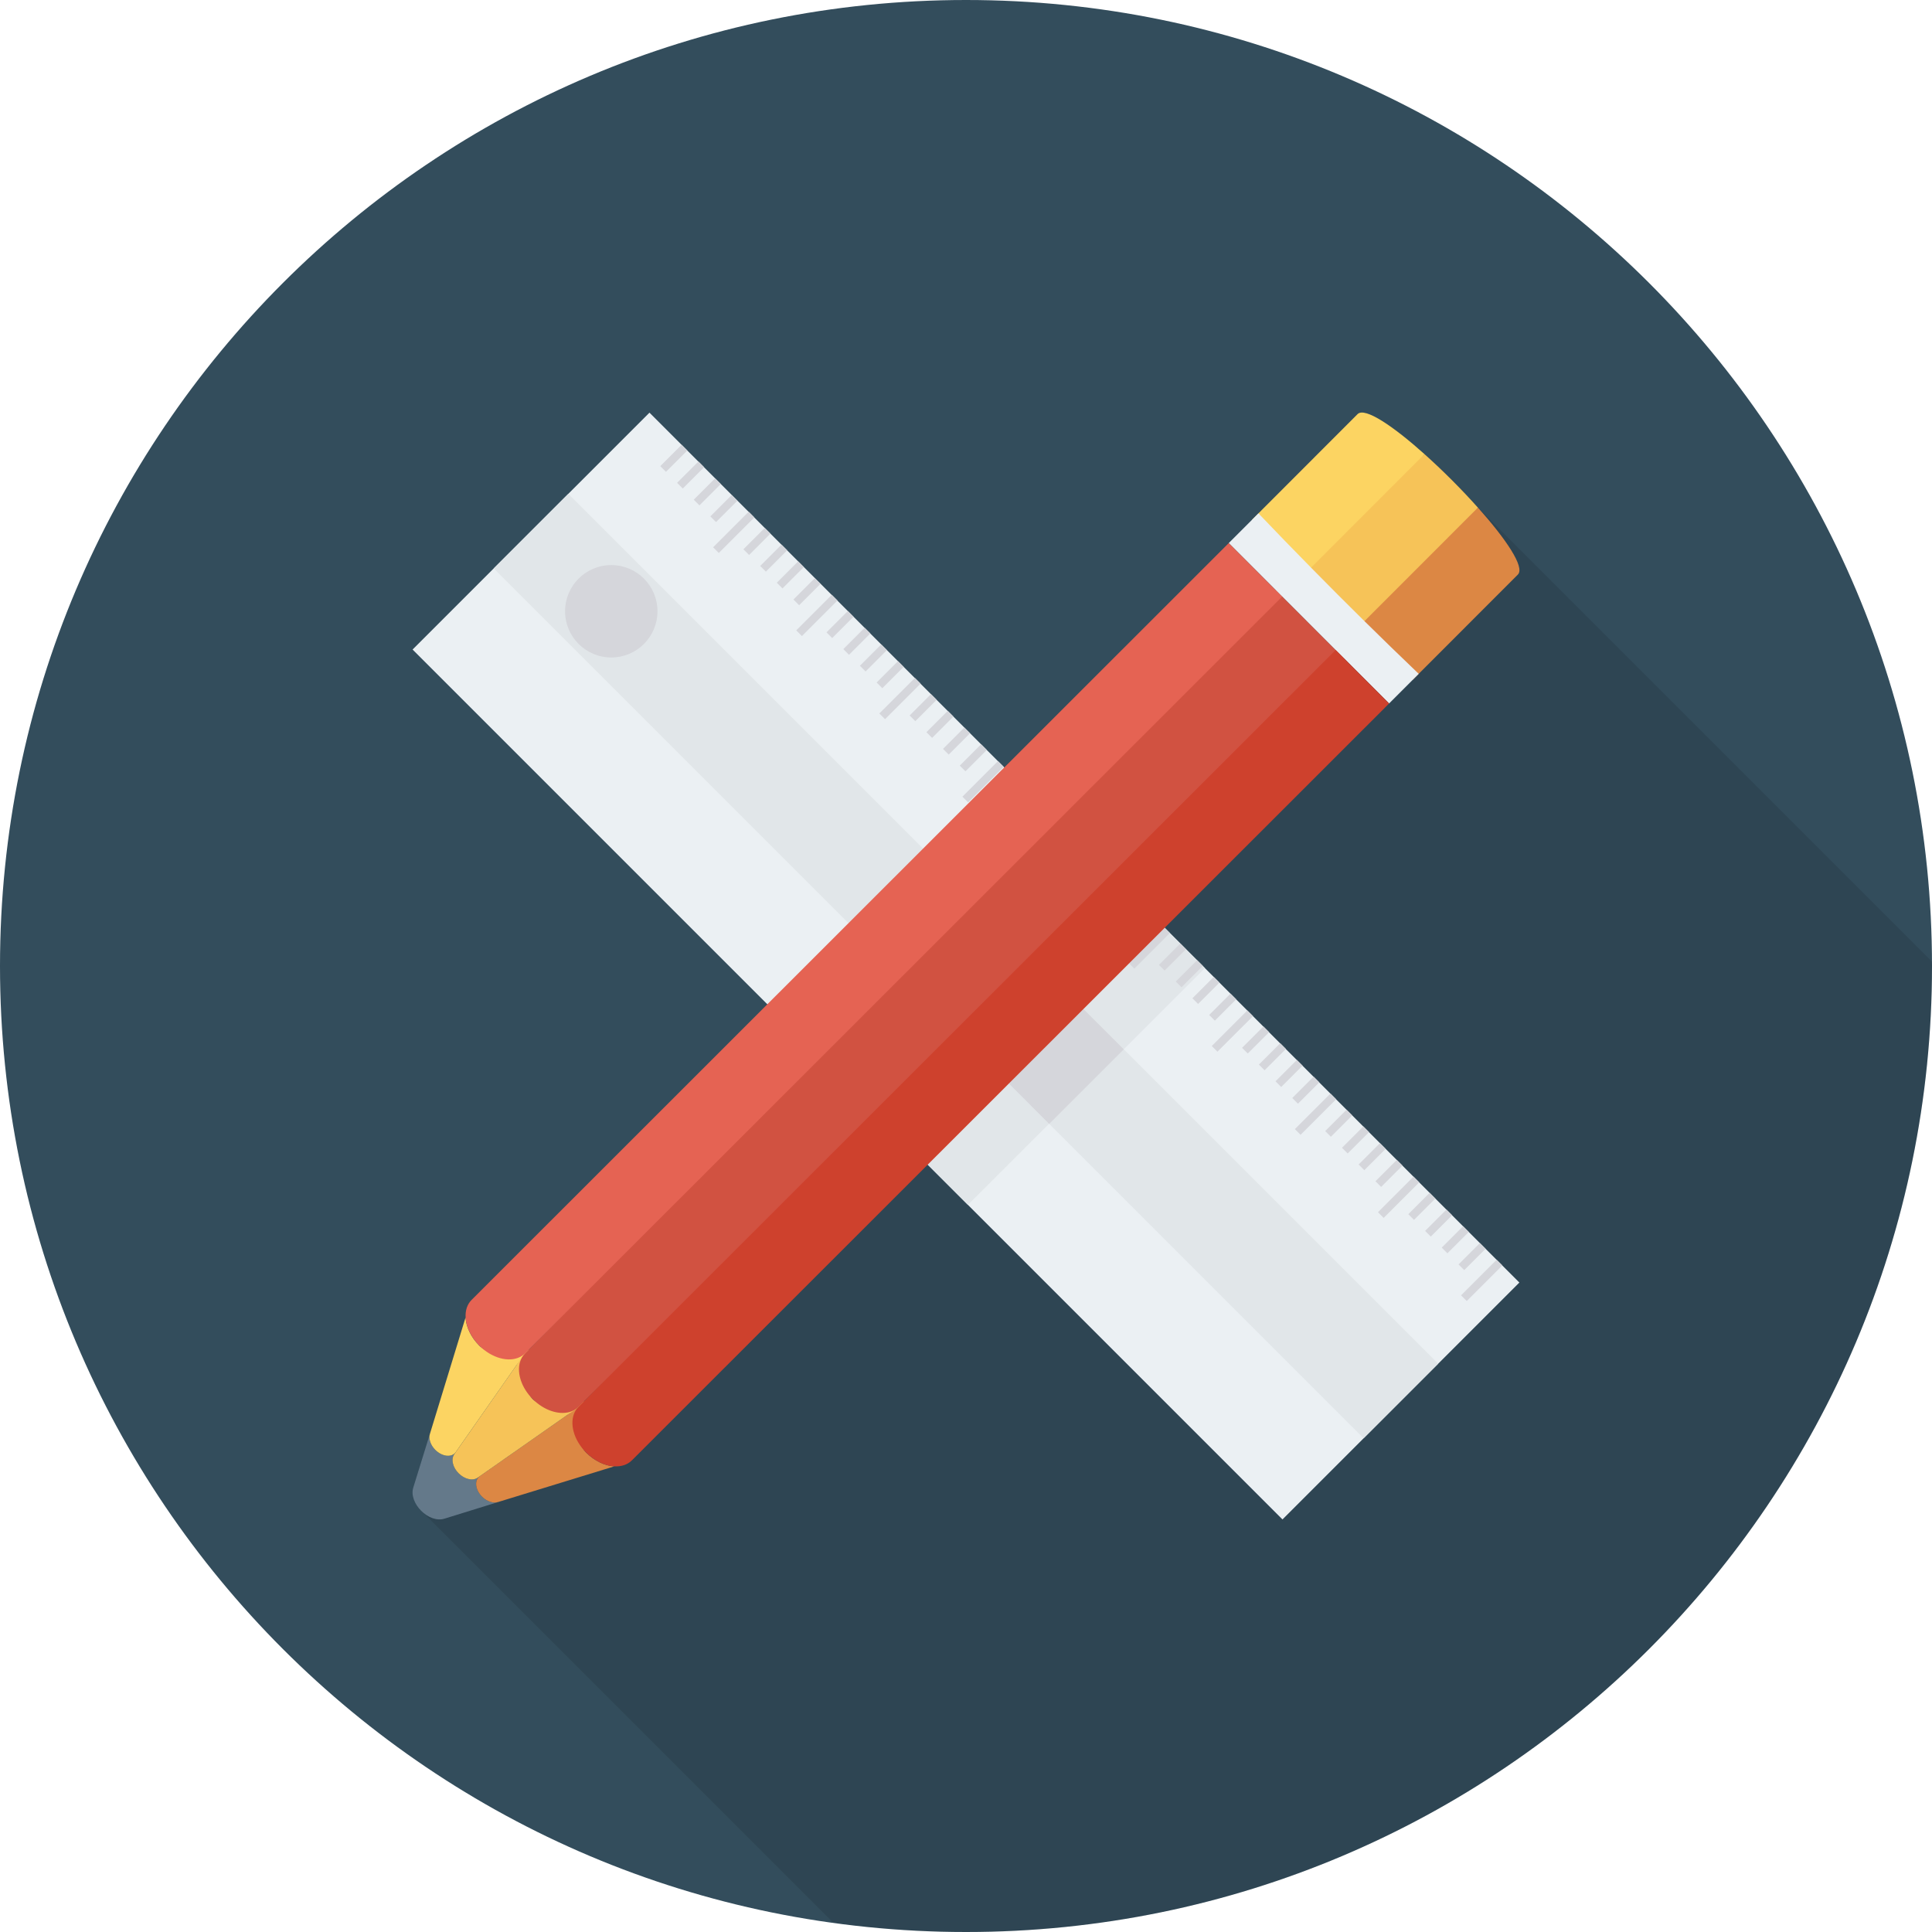
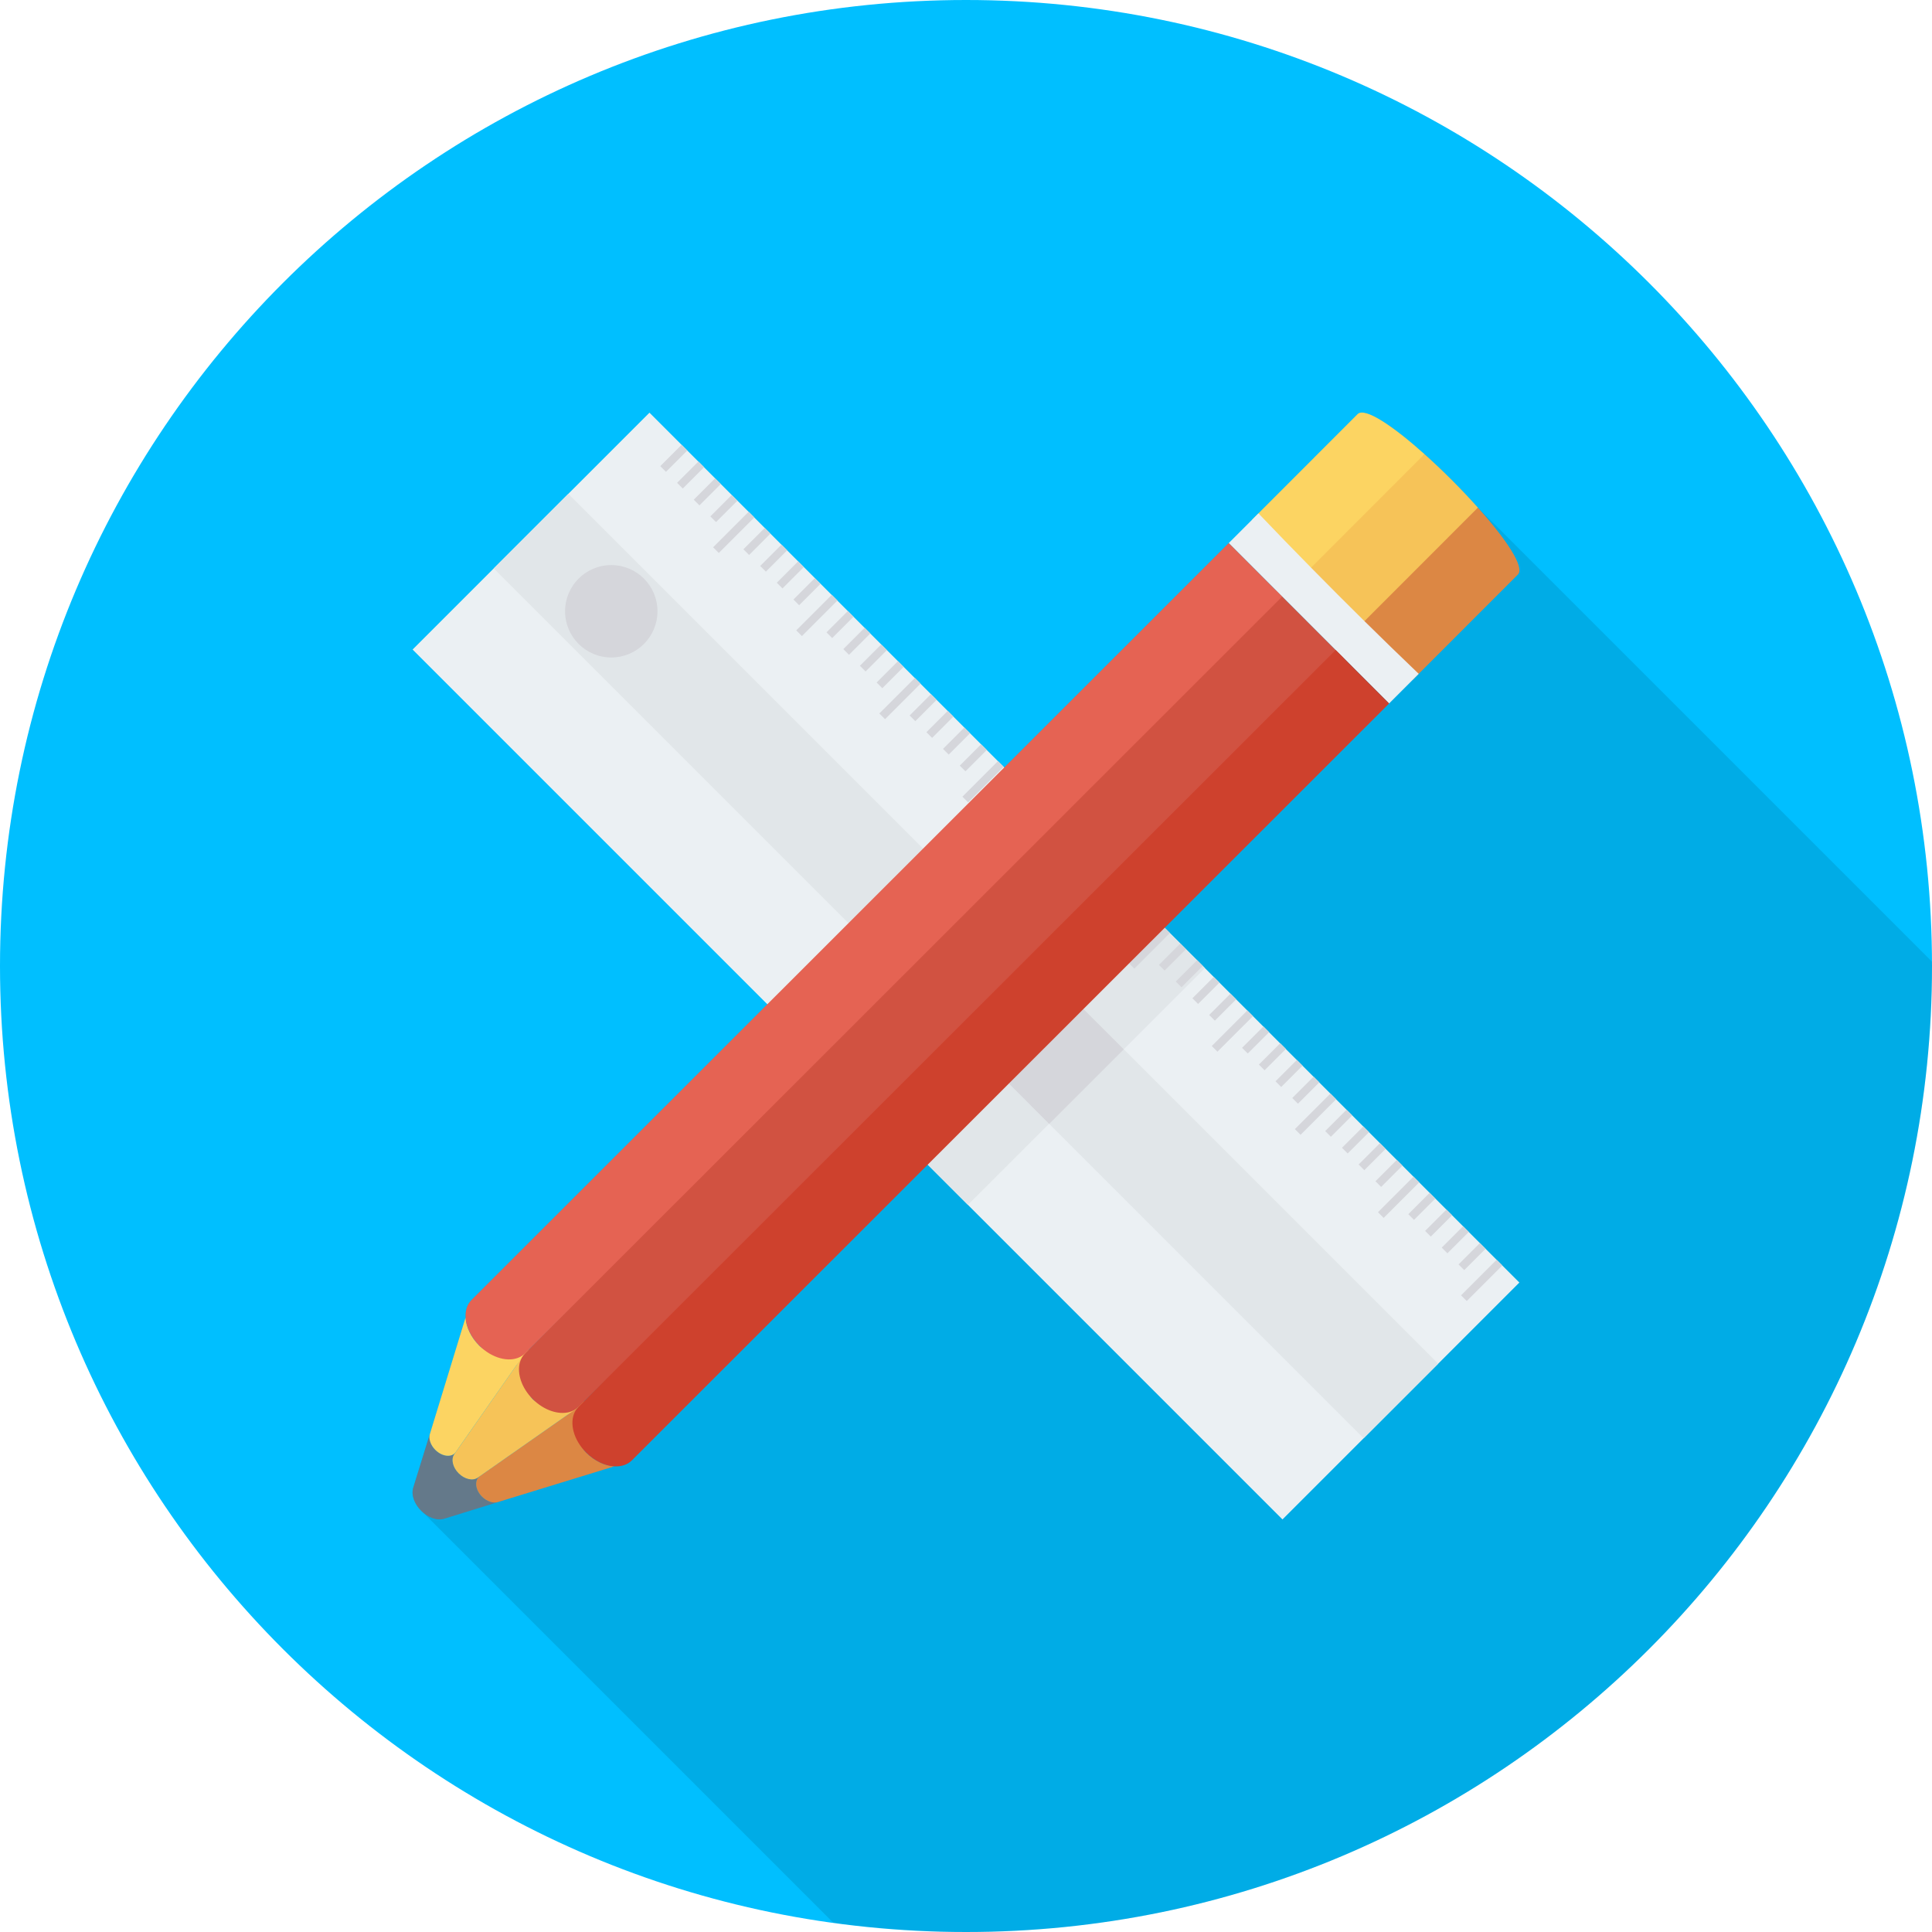
<svg xmlns="http://www.w3.org/2000/svg" version="1.1" id="Layer_1" x="0px" y="0px" viewBox="0 0 512 512" style="enable-background:new 0 0 512 512;" xml:space="preserve">
-   <circle style="fill:#334D5C;" cx="256" cy="256" r="256" />
+   <circle style="fill:#00BFFF;" cx="256" cy="256" r="256" />
  <path style="opacity:0.1;enable-background:new    ;" d="M512,256c0-0.395-0.027-0.784-0.032-1.179L391.664,134.517  c-4.299-4.821-9.349-9.872-14.16-14.176c-8.24-7.365-15.792-12.544-17.733-10.597l-26.277,26.304l-7.845,7.856l-2.053,2.053  l-57.44,57.413l-0.181-0.181l-1.509-1.509l0,0l-2.923-2.923l0,0l-1.509-1.509l0,0l-2.928-2.928l-1.509-1.509l0,0l-3.68-3.68  l-0.752-0.757l0,0l-2.923-2.923l0,0l-1.509-1.509l0,0l-2.773-2.773l0,0l-1.509-1.509l-2.923-2.923l0,0l-1.509-1.509l0,0  l-2.928-2.928l0,0l-1.509-1.509l-2.923-2.923l-1.509-1.509l0,0l-2.923-2.923l-1.509-1.509l0,0l-2.773-2.773l-1.509-1.509  l-2.923-2.923l0,0L216,153.211l-2.928-2.928l0,0l-1.509-1.509l0,0l-2.923-2.923l0,0l-1.509-1.509l-2.923-2.923l0,0l-1.509-1.509  l-2.773-2.773l-1.509-1.509l-16.229-16.229l-1.541-1.531l-8.533-8.533l-62.779,62.779l94.021,94.027l-78.384,78.347  c-1.184,1.184-1.691,2.843-1.589,4.661c-0.005,0.016-0.016,0.021-0.016,0.037l-8.795,28.72l-5.051,16.32  c-0.608,1.957,0.304,4.181,1.845,5.861l0,0c0.176,0.192,0.357,0.368,0.549,0.549l108.907,108.907  C232.331,511.115,244.059,512,256,512C397.387,512,512,397.387,512,256z" />
  <rect x="211.606" y="92.998" transform="matrix(0.7071 -0.7071 0.7071 0.7071 -106.0462 256.0007)" style="fill:#EBF0F3;" width="88.783" height="326.024" />
  <g>
    <rect x="286.288" y="250.205" transform="matrix(0.7071 -0.7071 0.7071 0.7071 -95.7004 289.4057)" style="fill:#E1E6E9;" width="30.41" height="20.037" />
    <rect x="244.978" y="291.455" transform="matrix(0.7073 -0.7069 0.7069 0.7073 -136.96 272.1647)" style="fill:#E1E6E9;" width="30.41" height="20.037" />
    <rect x="242.012" y="93.001" transform="matrix(0.7071 -0.7071 0.7071 0.7071 -106.05 255.9992)" style="fill:#E1E6E9;" width="27.962" height="326.024" />
  </g>
  <g>
    <ellipse style="fill:#D5D6DB;" cx="161.995" cy="161.995" rx="12.245" ry="12.245" />
    <rect x="174.566" y="120.386" transform="matrix(0.7071 -0.7071 0.7071 0.7071 -33.5776 161.8415)" style="fill:#D5D6DB;" width="8.011" height="2.133" />
    <rect x="179.018" y="124.812" transform="matrix(0.7071 -0.7071 0.7071 0.7071 -35.4037 166.2862)" style="fill:#D5D6DB;" width="8.011" height="2.133" />
    <rect x="183.432" y="129.278" transform="matrix(0.7071 -0.7071 0.7071 0.7071 -37.2683 170.7153)" style="fill:#D5D6DB;" width="8.011" height="2.133" />
    <rect x="187.832" y="133.7" transform="matrix(0.7071 -0.7071 0.7071 0.7071 -39.1067 175.1214)" style="fill:#D5D6DB;" width="8.011" height="2.133" />
    <rect x="187.78" y="140.009" transform="matrix(0.7071 -0.7071 0.7071 0.7071 -42.802 178.8183)" style="fill:#D5D6DB;" width="13.344" height="2.133" />
    <rect x="196.593" y="142.422" transform="matrix(0.7071 -0.7071 0.7071 0.7071 -42.7076 183.871)" style="fill:#D5D6DB;" width="8.011" height="2.133" />
    <rect x="201.041" y="146.839" transform="matrix(0.7071 -0.7071 0.7071 0.7071 -44.5284 188.3105)" style="fill:#D5D6DB;" width="8.011" height="2.133" />
    <rect x="205.44" y="151.282" transform="matrix(0.7071 -0.7071 0.7071 0.7071 -46.3814 192.7222)" style="fill:#D5D6DB;" width="8.011" height="2.133" />
    <rect x="209.855" y="155.737" transform="matrix(0.7071 -0.7071 0.7071 0.7071 -48.239 197.1488)" style="fill:#D5D6DB;" width="8.011" height="2.133" />
    <rect x="209.812" y="162.028" transform="matrix(0.7071 -0.7071 0.7071 0.7071 -51.919 200.8463)" style="fill:#D5D6DB;" width="13.344" height="2.133" />
    <rect x="218.614" y="164.443" transform="matrix(0.7072 -0.707 0.707 0.7072 -51.835 205.8535)" style="fill:#D5D6DB;" width="8.011" height="2.133" />
    <rect x="223.068" y="168.875" transform="matrix(0.7071 -0.7071 0.7071 0.7071 -53.6585 210.34)" style="fill:#D5D6DB;" width="8.011" height="2.133" />
    <rect x="227.464" y="173.292" transform="matrix(0.7071 -0.7071 0.7071 0.7071 -55.4949 214.7418)" style="fill:#D5D6DB;" width="8.011" height="2.133" />
    <rect x="231.897" y="177.729" transform="matrix(0.7071 -0.7071 0.7071 0.7071 -57.3336 219.1761)" style="fill:#D5D6DB;" width="8.011" height="2.133" />
    <rect x="231.835" y="184.05" transform="matrix(0.7071 -0.7071 0.7071 0.7071 -61.04 222.869)" style="fill:#D5D6DB;" width="13.344" height="2.133" />
    <rect x="240.647" y="186.464" transform="matrix(0.7071 -0.7071 0.7071 0.7071 -60.9474 227.9217)" style="fill:#D5D6DB;" width="8.011" height="2.133" />
    <rect x="245.095" y="190.898" transform="matrix(0.7071 -0.7071 0.7071 0.7071 -62.7795 232.3658)" style="fill:#D5D6DB;" width="8.011" height="2.133" />
    <rect x="249.49" y="195.323" transform="matrix(0.7071 -0.7071 0.7071 0.7071 -64.6212 236.7698)" style="fill:#D5D6DB;" width="8.011" height="2.133" />
    <rect x="253.935" y="199.75" transform="matrix(0.7071 -0.7071 0.7071 0.7071 -66.4495 241.2092)" style="fill:#D5D6DB;" width="8.011" height="2.133" />
    <rect x="253.85" y="206.091" transform="matrix(0.7071 -0.7071 0.7071 0.7071 -70.1776 244.8923)" style="fill:#D5D6DB;" width="13.344" height="2.133" />
    <rect x="262.674" y="208.489" transform="matrix(0.7071 -0.7071 0.7071 0.7071 -70.07 249.9482)" style="fill:#D5D6DB;" width="8.011" height="2.133" />
    <rect x="267.126" y="212.919" transform="matrix(0.7071 -0.7071 0.7071 0.7071 -71.8982 254.3938)" style="fill:#D5D6DB;" width="8.011" height="2.133" />
    <rect x="271.518" y="217.356" transform="matrix(0.7071 -0.7071 0.7071 0.7071 -73.7497 258.7987)" style="fill:#D5D6DB;" width="8.011" height="2.133" />
    <rect x="275.962" y="221.772" transform="matrix(0.7071 -0.7071 0.7071 0.7071 -75.5705 263.235)" style="fill:#D5D6DB;" width="8.011" height="2.133" />
    <rect x="275.877" y="228.109" transform="matrix(0.7071 -0.7071 0.7071 0.7071 -79.2948 266.9165)" style="fill:#D5D6DB;" width="13.344" height="2.133" />
    <rect x="284.697" y="230.516" transform="matrix(0.7071 -0.7071 0.7071 0.7071 -79.1947 271.9724)" style="fill:#D5D6DB;" width="8.011" height="2.133" />
    <rect x="289.157" y="234.969" transform="matrix(0.7071 -0.7071 0.7071 0.7071 -81.0374 276.4303)" style="fill:#D5D6DB;" width="8.011" height="2.133" />
    <rect x="293.552" y="239.39" transform="matrix(0.7071 -0.7071 0.7071 0.7071 -82.876 280.8329)" style="fill:#D5D6DB;" width="8.011" height="2.133" />
    <rect x="297.985" y="243.852" transform="matrix(0.7071 -0.7071 0.7071 0.7071 -84.7329 285.2749)" style="fill:#D5D6DB;" width="8.011" height="2.133" />
    <rect x="297.904" y="250.15" transform="matrix(0.7071 -0.7071 0.7071 0.7071 -88.4287 288.9476)" style="fill:#D5D6DB;" width="13.344" height="2.133" />
    <rect x="306.715" y="252.556" transform="matrix(0.7072 -0.707 0.707 0.7072 -88.336 293.9399)" style="fill:#D5D6DB;" width="8.011" height="2.133" />
    <rect x="311.18" y="256.975" transform="matrix(0.7071 -0.7071 0.7071 0.7071 -90.1471 298.4483)" style="fill:#D5D6DB;" width="8.011" height="2.133" />
    <rect x="315.587" y="261.407" transform="matrix(0.7071 -0.7071 0.7071 0.7071 -91.9904 302.8622)" style="fill:#D5D6DB;" width="8.011" height="2.133" />
    <rect x="320.028" y="265.83" transform="matrix(0.7071 -0.7071 0.7071 0.7071 -93.8177 307.2982)" style="fill:#D5D6DB;" width="8.011" height="2.133" />
    <rect x="319.931" y="272.173" transform="matrix(0.7071 -0.7071 0.7071 0.7071 -97.5496 310.9734)" style="fill:#D5D6DB;" width="13.344" height="2.133" />
    <rect x="328.749" y="274.534" transform="matrix(0.707 -0.7072 0.7072 0.707 -97.4119 316.0754)" style="fill:#D5D6DB;" width="8.011" height="2.133" />
    <rect x="333.203" y="278.98" transform="matrix(0.7071 -0.7071 0.7071 0.7071 -99.2568 320.4662)" style="fill:#D5D6DB;" width="8.011" height="2.133" />
    <rect x="337.61" y="283.412" transform="matrix(0.7071 -0.7071 0.7071 0.7071 -101.1001 324.8802)" style="fill:#D5D6DB;" width="8.011" height="2.133" />
    <rect x="342.051" y="287.836" transform="matrix(0.7071 -0.7071 0.7071 0.7071 -102.9274 329.3162)" style="fill:#D5D6DB;" width="8.011" height="2.133" />
    <rect x="341.958" y="294.196" transform="matrix(0.7071 -0.7071 0.7071 0.7071 -106.6706 332.9992)" style="fill:#D5D6DB;" width="13.344" height="2.133" />
    <rect x="350.774" y="296.599" transform="matrix(0.7071 -0.7071 0.7071 0.7071 -106.569 338.0514)" style="fill:#D5D6DB;" width="8.011" height="2.133" />
    <rect x="355.227" y="301.033" transform="matrix(0.7071 -0.7071 0.7071 0.7071 -108.4004 342.4983)" style="fill:#D5D6DB;" width="8.011" height="2.133" />
    <rect x="359.633" y="305.46" transform="matrix(0.7071 -0.7071 0.7071 0.7071 -110.2399 346.9107)" style="fill:#D5D6DB;" width="8.011" height="2.133" />
    <rect x="364.093" y="309.897" transform="matrix(0.7071 -0.7071 0.7071 0.7071 -112.0713 351.3639)" style="fill:#D5D6DB;" width="8.011" height="2.133" />
    <rect x="363.982" y="316.222" transform="matrix(0.7071 -0.7071 0.7071 0.7071 -115.7954 355.0234)" style="fill:#D5D6DB;" width="13.344" height="2.133" />
    <rect x="372.801" y="318.63" transform="matrix(0.7071 -0.7071 0.7071 0.7071 -115.6953 360.0793)" style="fill:#D5D6DB;" width="8.011" height="2.133" />
    <rect x="377.25" y="323.06" transform="matrix(0.7071 -0.7071 0.7071 0.7071 -117.5252 364.5225)" style="fill:#D5D6DB;" width="8.011" height="2.133" />
    <rect x="381.656" y="327.487" transform="matrix(0.7071 -0.7071 0.7071 0.7071 -119.3646 368.9349)" style="fill:#D5D6DB;" width="8.011" height="2.133" />
    <rect x="386.116" y="331.945" transform="matrix(0.7071 -0.7071 0.7071 0.7071 -121.2112 373.3944)" style="fill:#D5D6DB;" width="8.011" height="2.133" />
    <rect x="386.005" y="338.249" transform="matrix(0.7071 -0.7071 0.7071 0.7071 -124.9201 377.0477)" style="fill:#D5D6DB;" width="13.344" height="2.133" />
    <rect x="266.866" y="270.863" transform="matrix(0.7072 -0.707 0.707 0.7072 -116.3549 280.8014)" style="fill:#D5D6DB;" width="27.962" height="20.037" />
  </g>
  <path style="fill:#64798A;" d="M115.365,384.24L115.365,384.24c1.819,1.819,4.363,2.096,5.419,0.581l-0.389,0.555  c-0.917,1.312-0.421,3.477,1.157,5.056c1.579,1.579,3.739,2.075,5.051,1.157l0.555-0.389c-1.509,1.056-1.237,3.6,0.581,5.424l0,0  c1.259,1.259,2.939,1.835,4.219,1.44l2.539-0.779l0,0l-16.731,5.184c-4.133,1.28-9.525-4.112-8.245-8.251l5.051-16.32l-0.645,2.112  C113.536,381.301,114.107,382.981,115.365,384.24z" />
  <path style="fill:#F6C358;" d="M340.256,148.672l37.248-28.325c4.816,4.304,9.861,9.355,14.16,14.176l-25.131,42.267  C361.776,172.096,344.939,153.435,340.256,148.672z" />
  <path style="fill:#DC8744;" d="M127.739,396.629L127.739,396.629c-1.819-1.819-2.091-4.368-0.581-5.424l2.475-1.733l21.205-14.843  c0.421-0.293,2.245-3.696,2.8-3.701c-1.477,2.96-1.643,10.683,1.707,14.032c2.251,2.251,4.997,3.504,7.456,3.637  c-0.011,0.005-0.021,0.016-0.037,0.016l-28.261,8.672l-2.539,0.779C130.677,398.459,128.997,397.888,127.739,396.629z" />
  <path style="fill:#F6C358;" d="M140.08,356.325c-0.773,2.896-1.856,11.499,1.099,14.459c2.96,2.96,11.653,1.157,14.544,0.384  c-0.165,0.363-5.275,3.733-5.616,3.973l-20.48,14.336l-2.475,1.733l-0.555,0.389c-1.307,0.917-3.472,0.421-5.051-1.157  c-1.579-1.579-2.075-3.744-1.157-5.056l0.389-0.555l0,0l1.728-2.475l14.32-20.496C137.072,361.509,139.717,356.496,140.08,356.325z" />
  <path style="fill:#FCD462;" d="M127.019,356.608c3.344,3.349,10.987,2.235,13.941,0.757c-0.005,0.555-2.384,1.995-2.677,2.416  l-15.771,22.56l-1.728,2.475l0,0c-1.056,1.515-3.6,1.237-5.419-0.581l0,0c-1.259-1.259-1.829-2.944-1.44-4.224l0.645-2.112  l8.795-28.72c0.005-0.016,0.016-0.021,0.016-0.037C123.52,351.611,124.773,354.357,127.019,356.608z" />
  <path style="fill:#D15241;" d="M153.296,372.837c-0.677,0.677-1.509,1.131-2.437,1.381c-2.891,0.773-6.715-0.469-9.675-3.429  c-2.96-2.965-4.203-6.789-3.424-9.685c0.251-0.928,0.704-1.765,1.376-2.443L338.128,156.4l17.957,17.973L153.296,372.837z" />
  <path style="fill:#E56353;" d="M139.136,358.661c-0.4,0.4-0.864,0.715-1.36,0.965c-2.955,1.477-7.408,0.331-10.752-3.019  c-2.251-2.251-3.499-5.003-3.637-7.461c-0.101-1.819,0.405-3.483,1.589-4.661l198.613-198.523l2.053-2.053l14.16,14.176  L139.136,358.661z" />
  <path style="fill:#DC8744;" d="M391.664,134.517c7.36,8.245,12.533,15.808,10.587,17.749l-27.909,27.936  c-4.848-4.624-9.627-9.28-14.379-13.963L391.664,134.517z" />
  <path style="fill:#FCD462;" d="M377.504,120.341l-31.744,31.776c-4.677-4.757-9.328-9.541-13.947-14.389l27.957-27.984  C361.712,107.803,369.264,112.976,377.504,120.341z" />
  <path style="fill:#EBF0F3;" d="M361.6,164.613c4.752,4.677,9.531,9.339,14.379,13.963l2.096-2.101l-9.947,9.952l-14.16-14.176  l-14.16-14.176l-14.16-14.176l9.947-9.952l-2.096,2.096c4.619,4.853,9.269,9.632,13.947,14.389  C352.123,155.2,356.843,159.925,361.6,164.613z" />
  <path style="fill:#CE412D;" d="M155.344,384.96c-3.344-3.349-4.491-7.803-3.013-10.763c0.251-0.501,0.565-0.96,0.965-1.365  l200.672-200.581l14.16,14.176l-2.048,2.053L167.456,387.008c-1.179,1.184-2.843,1.691-4.656,1.589  C160.341,388.464,157.595,387.211,155.344,384.96z" />
  <g>
</g>
  <g>
</g>
  <g>
</g>
  <g>
</g>
  <g>
</g>
  <g>
</g>
  <g>
</g>
  <g>
</g>
  <g>
</g>
  <g>
</g>
  <g>
</g>
  <g>
</g>
  <g>
</g>
  <g>
</g>
  <g>
</g>
</svg>
